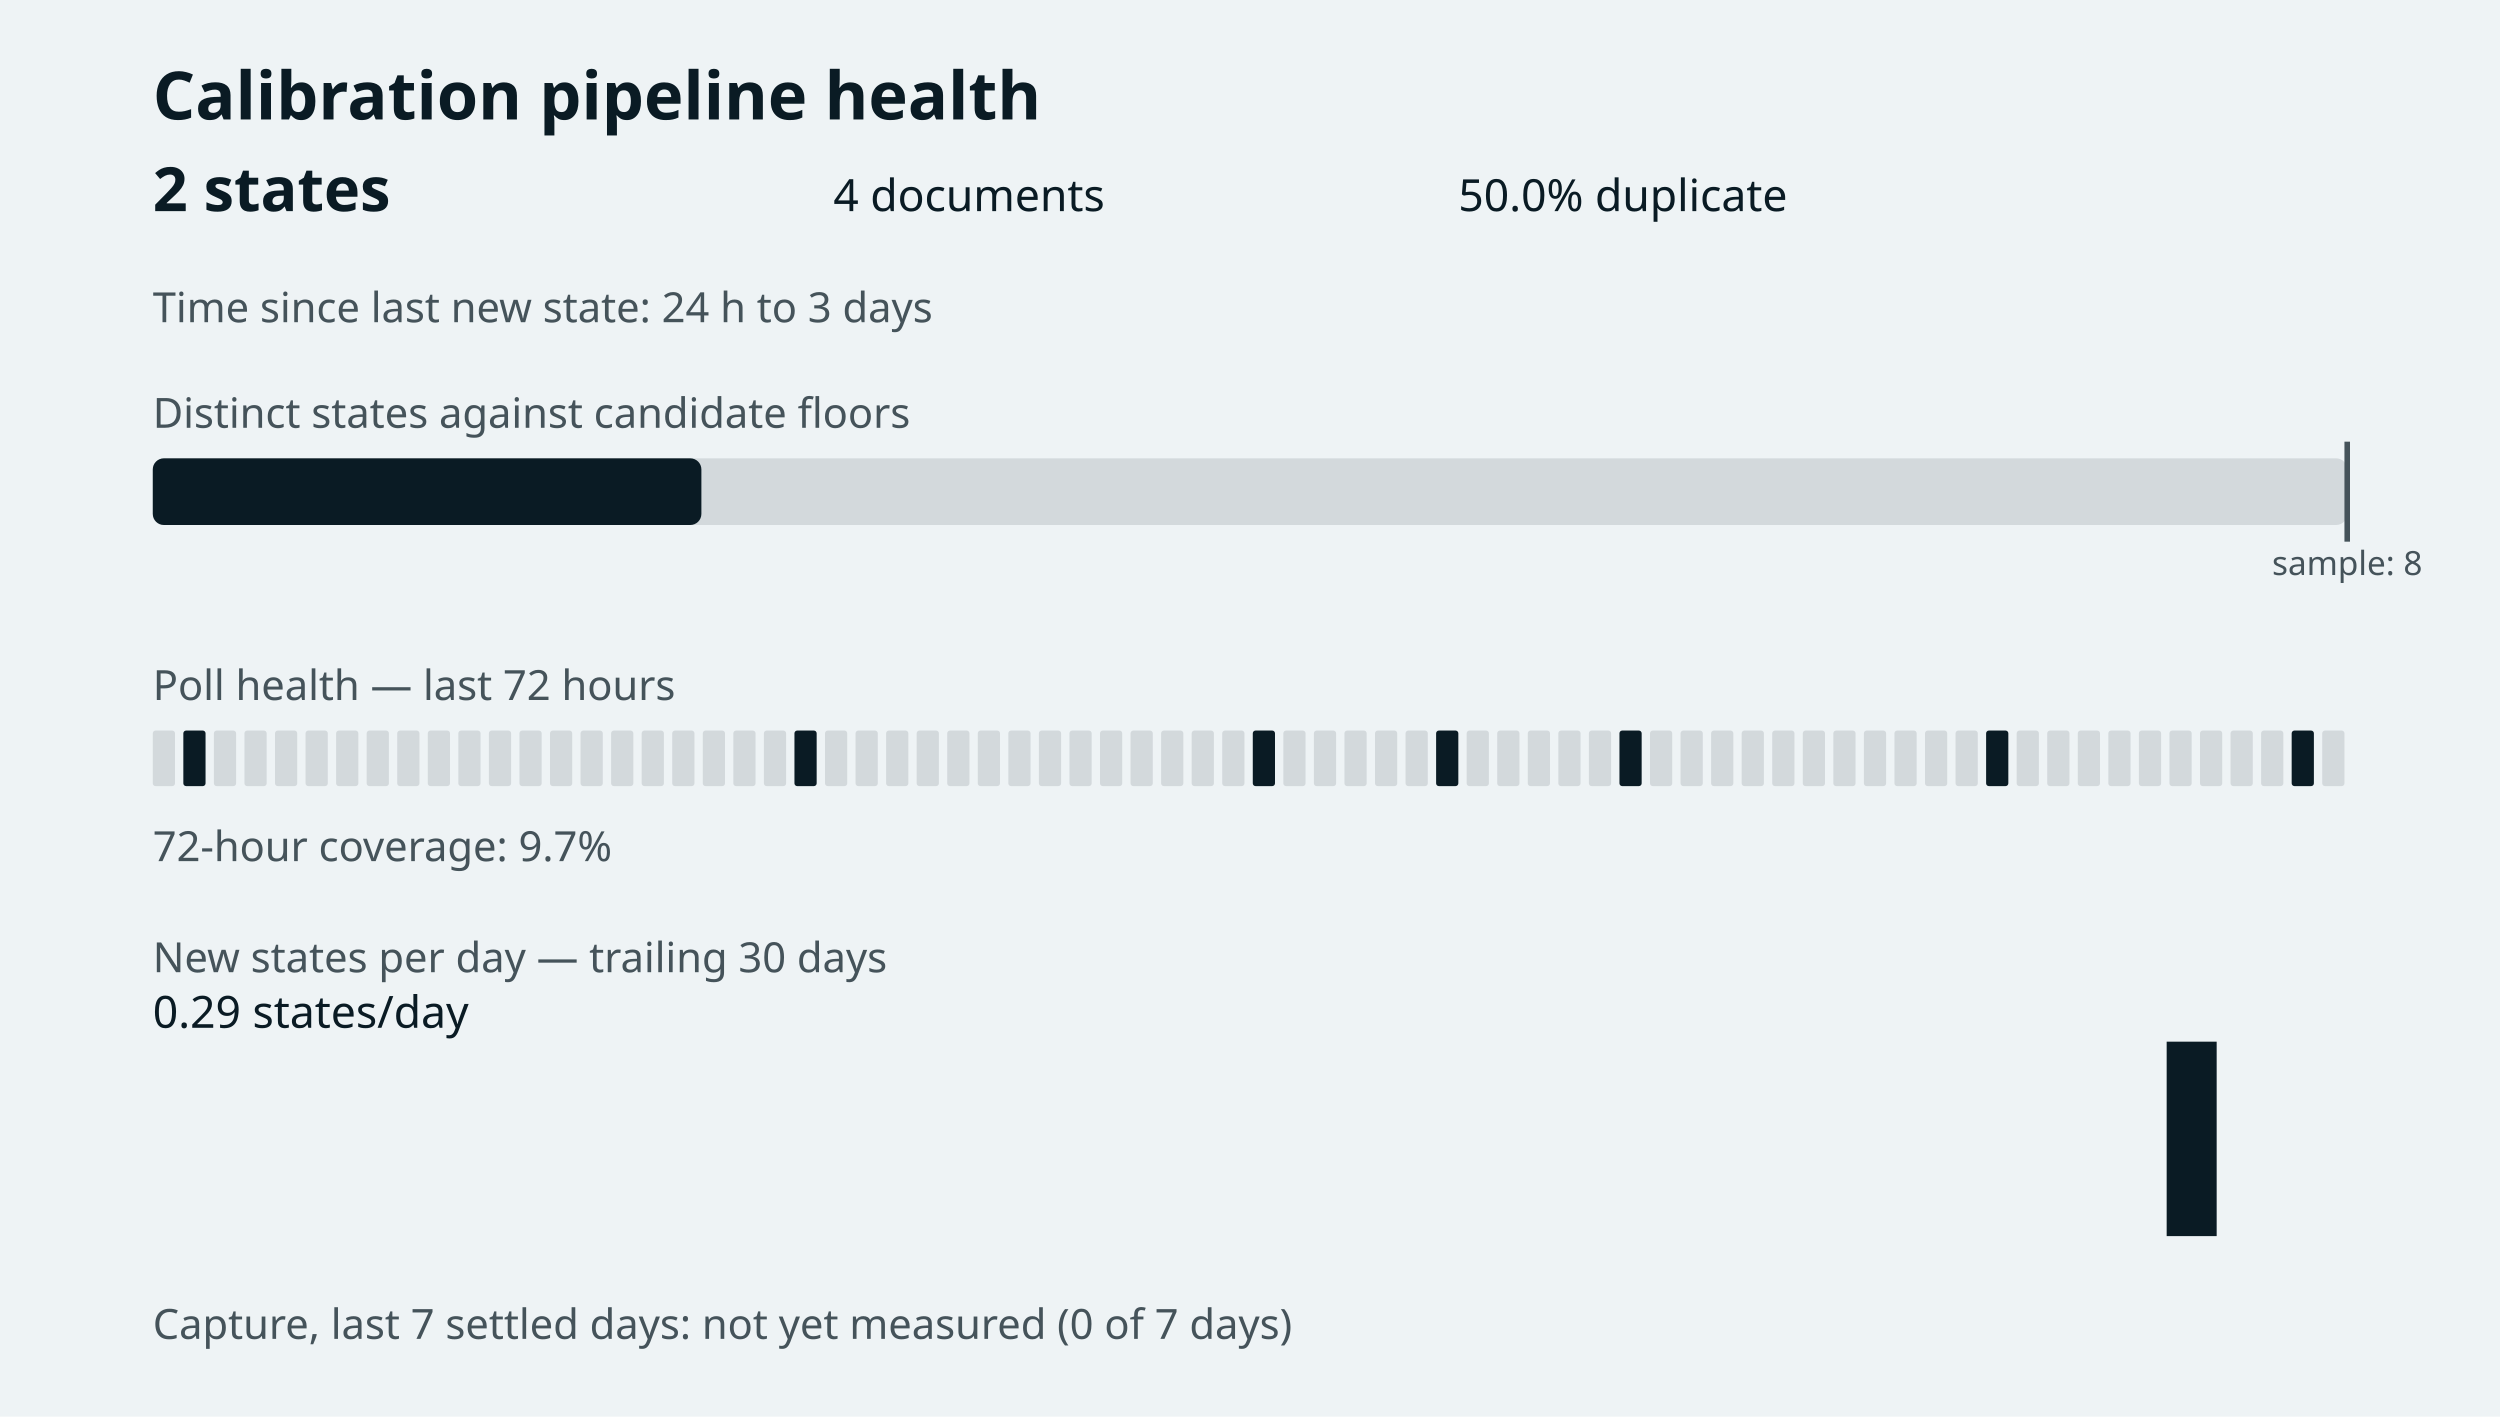
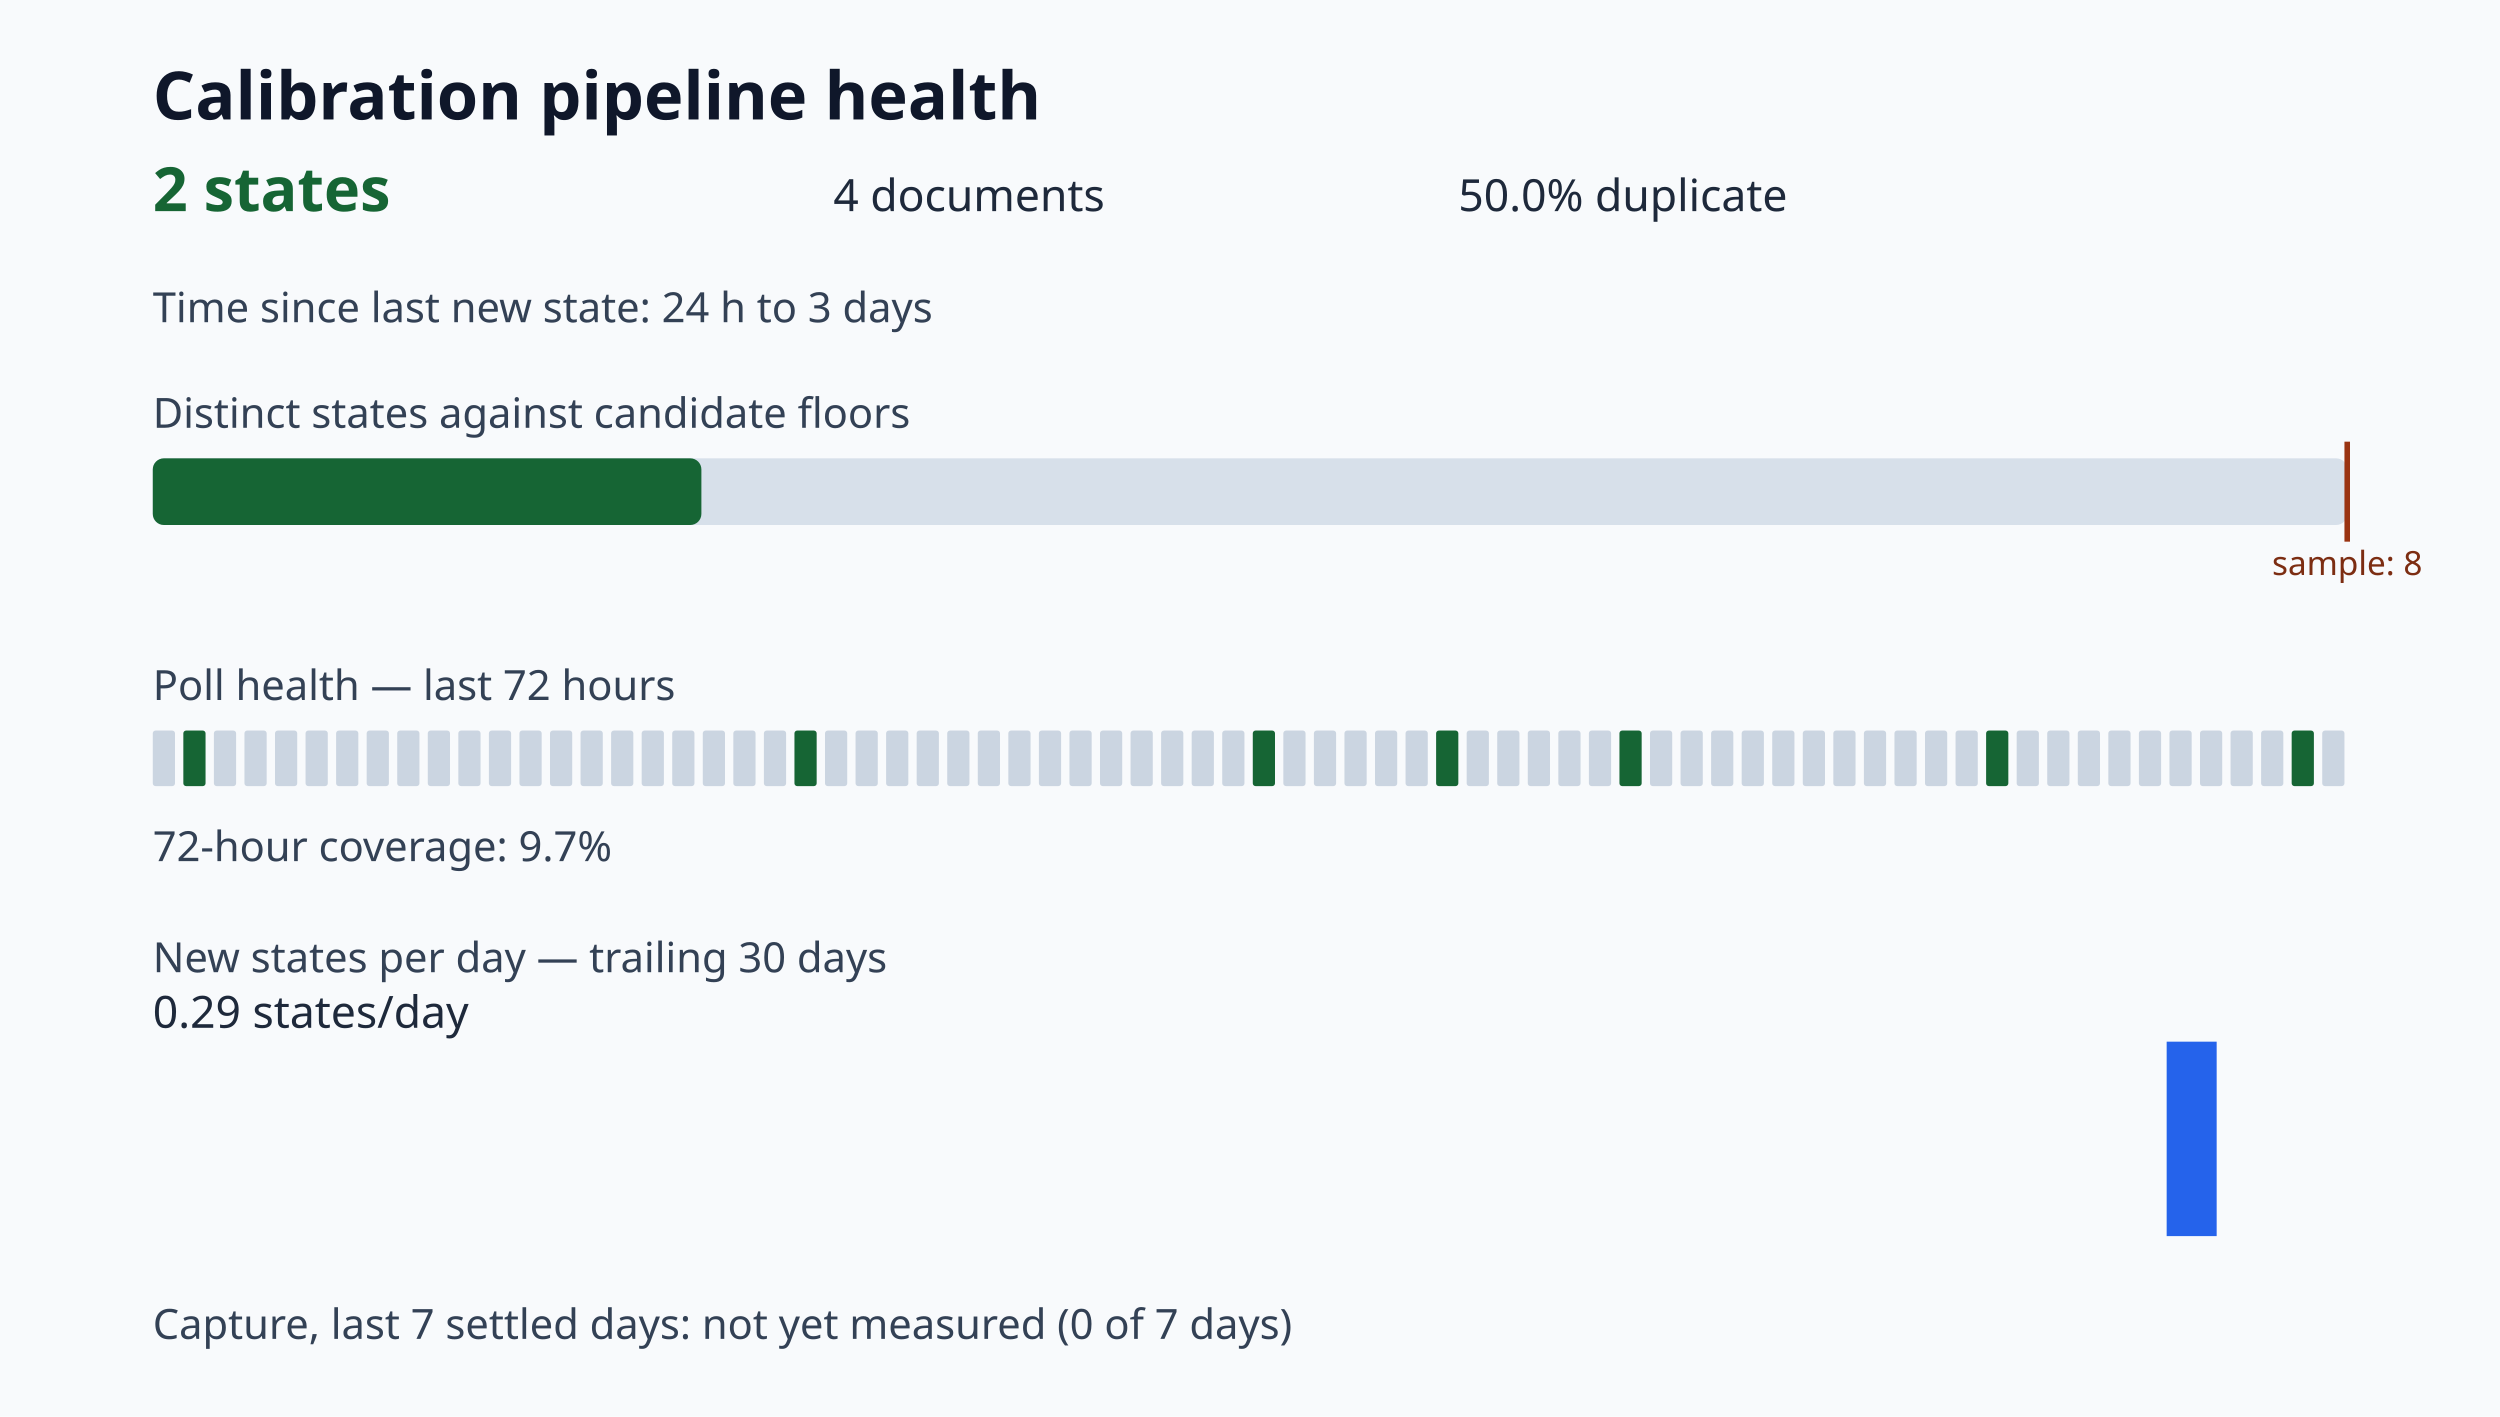
<svg xmlns="http://www.w3.org/2000/svg" viewBox="0 0 900 510" role="img" aria-label="Calibration pipeline health dashboard">
-   <style>.title{font:700 24px sans-serif;fill:#0A1B24}.value{font:700 22px sans-serif;fill:#0A1B24}.metric{font:16px sans-serif;fill:#0A1B24}.label{font:15px sans-serif;fill:#45535A}.tiny{font:12px sans-serif;fill:#45535A}</style>
-   <rect width="100%" height="100%" fill="#EEF3F5" />
+   <style>.title{font:700 24px sans-serif;fill:#0f172a}.value{font:700 22px sans-serif;fill:#166534}.metric{font:16px sans-serif;fill:#1e293b}.label{font:15px sans-serif;fill:#334155}.tiny{font:12px sans-serif;fill:#7c2d12}</style>
+   <rect width="100%" height="100%" fill="#f8fafc" />
  <text x="55" y="43" class="title">Calibration pipeline health</text>
  <text x="55" y="76" class="value">2 states</text>
  <text x="300" y="76" class="metric">4 documents</text>
  <text x="525" y="76" class="metric">50.0% duplicate</text>
  <text x="55" y="116" class="label">Time since last new state: 24 h to 3 days</text>
  <text x="55" y="154" class="label">Distinct states against candidate floors</text>
-   <rect x="55" y="165" width="790" height="24" rx="4" fill="#D3D9DC" />
-   <rect x="55" y="165" width="197.50" height="24" rx="4" fill="#0A1B24" />
-   <path d="M845.00 159v36" stroke="#45535A" stroke-width="2" />
+   <rect x="55" y="165" width="790" height="24" rx="4" fill="#d7e0ea" />
+   <rect x="55" y="165" width="197.50" height="24" rx="4" fill="#166534" />
+   <path d="M845.00 159v36" stroke="#9a3412" stroke-width="2" />
  <text x="845.00" y="207" class="tiny" text-anchor="middle">sample: 8</text>
  <text x="55" y="252" class="label">Poll health — last 72 hours</text>
-   <rect x="55" y="263" width="8" height="20" rx="1" fill="#D3D9DC" />
-   <rect x="66" y="263" width="8" height="20" rx="1" fill="#0A1B24" />
-   <rect x="77" y="263" width="8" height="20" rx="1" fill="#D3D9DC" />
-   <rect x="88" y="263" width="8" height="20" rx="1" fill="#D3D9DC" />
-   <rect x="99" y="263" width="8" height="20" rx="1" fill="#D3D9DC" />
-   <rect x="110" y="263" width="8" height="20" rx="1" fill="#D3D9DC" />
-   <rect x="121" y="263" width="8" height="20" rx="1" fill="#D3D9DC" />
-   <rect x="132" y="263" width="8" height="20" rx="1" fill="#D3D9DC" />
-   <rect x="143" y="263" width="8" height="20" rx="1" fill="#D3D9DC" />
-   <rect x="154" y="263" width="8" height="20" rx="1" fill="#D3D9DC" />
-   <rect x="165" y="263" width="8" height="20" rx="1" fill="#D3D9DC" />
-   <rect x="176" y="263" width="8" height="20" rx="1" fill="#D3D9DC" />
-   <rect x="187" y="263" width="8" height="20" rx="1" fill="#D3D9DC" />
-   <rect x="198" y="263" width="8" height="20" rx="1" fill="#D3D9DC" />
-   <rect x="209" y="263" width="8" height="20" rx="1" fill="#D3D9DC" />
-   <rect x="220" y="263" width="8" height="20" rx="1" fill="#D3D9DC" />
-   <rect x="231" y="263" width="8" height="20" rx="1" fill="#D3D9DC" />
-   <rect x="242" y="263" width="8" height="20" rx="1" fill="#D3D9DC" />
-   <rect x="253" y="263" width="8" height="20" rx="1" fill="#D3D9DC" />
-   <rect x="264" y="263" width="8" height="20" rx="1" fill="#D3D9DC" />
-   <rect x="275" y="263" width="8" height="20" rx="1" fill="#D3D9DC" />
-   <rect x="286" y="263" width="8" height="20" rx="1" fill="#0A1B24" />
-   <rect x="297" y="263" width="8" height="20" rx="1" fill="#D3D9DC" />
-   <rect x="308" y="263" width="8" height="20" rx="1" fill="#D3D9DC" />
-   <rect x="319" y="263" width="8" height="20" rx="1" fill="#D3D9DC" />
-   <rect x="330" y="263" width="8" height="20" rx="1" fill="#D3D9DC" />
-   <rect x="341" y="263" width="8" height="20" rx="1" fill="#D3D9DC" />
-   <rect x="352" y="263" width="8" height="20" rx="1" fill="#D3D9DC" />
-   <rect x="363" y="263" width="8" height="20" rx="1" fill="#D3D9DC" />
-   <rect x="374" y="263" width="8" height="20" rx="1" fill="#D3D9DC" />
-   <rect x="385" y="263" width="8" height="20" rx="1" fill="#D3D9DC" />
-   <rect x="396" y="263" width="8" height="20" rx="1" fill="#D3D9DC" />
-   <rect x="407" y="263" width="8" height="20" rx="1" fill="#D3D9DC" />
-   <rect x="418" y="263" width="8" height="20" rx="1" fill="#D3D9DC" />
-   <rect x="429" y="263" width="8" height="20" rx="1" fill="#D3D9DC" />
-   <rect x="440" y="263" width="8" height="20" rx="1" fill="#D3D9DC" />
-   <rect x="451" y="263" width="8" height="20" rx="1" fill="#0A1B24" />
-   <rect x="462" y="263" width="8" height="20" rx="1" fill="#D3D9DC" />
-   <rect x="473" y="263" width="8" height="20" rx="1" fill="#D3D9DC" />
-   <rect x="484" y="263" width="8" height="20" rx="1" fill="#D3D9DC" />
-   <rect x="495" y="263" width="8" height="20" rx="1" fill="#D3D9DC" />
-   <rect x="506" y="263" width="8" height="20" rx="1" fill="#D3D9DC" />
-   <rect x="517" y="263" width="8" height="20" rx="1" fill="#0A1B24" />
-   <rect x="528" y="263" width="8" height="20" rx="1" fill="#D3D9DC" />
-   <rect x="539" y="263" width="8" height="20" rx="1" fill="#D3D9DC" />
-   <rect x="550" y="263" width="8" height="20" rx="1" fill="#D3D9DC" />
-   <rect x="561" y="263" width="8" height="20" rx="1" fill="#D3D9DC" />
-   <rect x="572" y="263" width="8" height="20" rx="1" fill="#D3D9DC" />
-   <rect x="583" y="263" width="8" height="20" rx="1" fill="#0A1B24" />
-   <rect x="594" y="263" width="8" height="20" rx="1" fill="#D3D9DC" />
-   <rect x="605" y="263" width="8" height="20" rx="1" fill="#D3D9DC" />
-   <rect x="616" y="263" width="8" height="20" rx="1" fill="#D3D9DC" />
-   <rect x="627" y="263" width="8" height="20" rx="1" fill="#D3D9DC" />
-   <rect x="638" y="263" width="8" height="20" rx="1" fill="#D3D9DC" />
-   <rect x="649" y="263" width="8" height="20" rx="1" fill="#D3D9DC" />
-   <rect x="660" y="263" width="8" height="20" rx="1" fill="#D3D9DC" />
-   <rect x="671" y="263" width="8" height="20" rx="1" fill="#D3D9DC" />
-   <rect x="682" y="263" width="8" height="20" rx="1" fill="#D3D9DC" />
-   <rect x="693" y="263" width="8" height="20" rx="1" fill="#D3D9DC" />
-   <rect x="704" y="263" width="8" height="20" rx="1" fill="#D3D9DC" />
-   <rect x="715" y="263" width="8" height="20" rx="1" fill="#0A1B24" />
-   <rect x="726" y="263" width="8" height="20" rx="1" fill="#D3D9DC" />
-   <rect x="737" y="263" width="8" height="20" rx="1" fill="#D3D9DC" />
-   <rect x="748" y="263" width="8" height="20" rx="1" fill="#D3D9DC" />
-   <rect x="759" y="263" width="8" height="20" rx="1" fill="#D3D9DC" />
-   <rect x="770" y="263" width="8" height="20" rx="1" fill="#D3D9DC" />
-   <rect x="781" y="263" width="8" height="20" rx="1" fill="#D3D9DC" />
-   <rect x="792" y="263" width="8" height="20" rx="1" fill="#D3D9DC" />
-   <rect x="803" y="263" width="8" height="20" rx="1" fill="#D3D9DC" />
-   <rect x="814" y="263" width="8" height="20" rx="1" fill="#D3D9DC" />
-   <rect x="825" y="263" width="8" height="20" rx="1" fill="#0A1B24" />
-   <rect x="836" y="263" width="8" height="20" rx="1" fill="#D3D9DC" />
+   <rect x="55" y="263" width="8" height="20" rx="1" fill="#cbd5e1" />
+   <rect x="66" y="263" width="8" height="20" rx="1" fill="#166534" />
+   <rect x="77" y="263" width="8" height="20" rx="1" fill="#cbd5e1" />
+   <rect x="88" y="263" width="8" height="20" rx="1" fill="#cbd5e1" />
+   <rect x="99" y="263" width="8" height="20" rx="1" fill="#cbd5e1" />
+   <rect x="110" y="263" width="8" height="20" rx="1" fill="#cbd5e1" />
+   <rect x="121" y="263" width="8" height="20" rx="1" fill="#cbd5e1" />
+   <rect x="132" y="263" width="8" height="20" rx="1" fill="#cbd5e1" />
+   <rect x="143" y="263" width="8" height="20" rx="1" fill="#cbd5e1" />
+   <rect x="154" y="263" width="8" height="20" rx="1" fill="#cbd5e1" />
+   <rect x="165" y="263" width="8" height="20" rx="1" fill="#cbd5e1" />
+   <rect x="176" y="263" width="8" height="20" rx="1" fill="#cbd5e1" />
+   <rect x="187" y="263" width="8" height="20" rx="1" fill="#cbd5e1" />
+   <rect x="198" y="263" width="8" height="20" rx="1" fill="#cbd5e1" />
+   <rect x="209" y="263" width="8" height="20" rx="1" fill="#cbd5e1" />
+   <rect x="220" y="263" width="8" height="20" rx="1" fill="#cbd5e1" />
+   <rect x="231" y="263" width="8" height="20" rx="1" fill="#cbd5e1" />
+   <rect x="242" y="263" width="8" height="20" rx="1" fill="#cbd5e1" />
+   <rect x="253" y="263" width="8" height="20" rx="1" fill="#cbd5e1" />
+   <rect x="264" y="263" width="8" height="20" rx="1" fill="#cbd5e1" />
+   <rect x="275" y="263" width="8" height="20" rx="1" fill="#cbd5e1" />
+   <rect x="286" y="263" width="8" height="20" rx="1" fill="#166534" />
+   <rect x="297" y="263" width="8" height="20" rx="1" fill="#cbd5e1" />
+   <rect x="308" y="263" width="8" height="20" rx="1" fill="#cbd5e1" />
+   <rect x="319" y="263" width="8" height="20" rx="1" fill="#cbd5e1" />
+   <rect x="330" y="263" width="8" height="20" rx="1" fill="#cbd5e1" />
+   <rect x="341" y="263" width="8" height="20" rx="1" fill="#cbd5e1" />
+   <rect x="352" y="263" width="8" height="20" rx="1" fill="#cbd5e1" />
+   <rect x="363" y="263" width="8" height="20" rx="1" fill="#cbd5e1" />
+   <rect x="374" y="263" width="8" height="20" rx="1" fill="#cbd5e1" />
+   <rect x="385" y="263" width="8" height="20" rx="1" fill="#cbd5e1" />
+   <rect x="396" y="263" width="8" height="20" rx="1" fill="#cbd5e1" />
+   <rect x="407" y="263" width="8" height="20" rx="1" fill="#cbd5e1" />
+   <rect x="418" y="263" width="8" height="20" rx="1" fill="#cbd5e1" />
+   <rect x="429" y="263" width="8" height="20" rx="1" fill="#cbd5e1" />
+   <rect x="440" y="263" width="8" height="20" rx="1" fill="#cbd5e1" />
+   <rect x="451" y="263" width="8" height="20" rx="1" fill="#166534" />
+   <rect x="462" y="263" width="8" height="20" rx="1" fill="#cbd5e1" />
+   <rect x="473" y="263" width="8" height="20" rx="1" fill="#cbd5e1" />
+   <rect x="484" y="263" width="8" height="20" rx="1" fill="#cbd5e1" />
+   <rect x="495" y="263" width="8" height="20" rx="1" fill="#cbd5e1" />
+   <rect x="506" y="263" width="8" height="20" rx="1" fill="#cbd5e1" />
+   <rect x="517" y="263" width="8" height="20" rx="1" fill="#166534" />
+   <rect x="528" y="263" width="8" height="20" rx="1" fill="#cbd5e1" />
+   <rect x="539" y="263" width="8" height="20" rx="1" fill="#cbd5e1" />
+   <rect x="550" y="263" width="8" height="20" rx="1" fill="#cbd5e1" />
+   <rect x="561" y="263" width="8" height="20" rx="1" fill="#cbd5e1" />
+   <rect x="572" y="263" width="8" height="20" rx="1" fill="#cbd5e1" />
+   <rect x="583" y="263" width="8" height="20" rx="1" fill="#166534" />
+   <rect x="594" y="263" width="8" height="20" rx="1" fill="#cbd5e1" />
+   <rect x="605" y="263" width="8" height="20" rx="1" fill="#cbd5e1" />
+   <rect x="616" y="263" width="8" height="20" rx="1" fill="#cbd5e1" />
+   <rect x="627" y="263" width="8" height="20" rx="1" fill="#cbd5e1" />
+   <rect x="638" y="263" width="8" height="20" rx="1" fill="#cbd5e1" />
+   <rect x="649" y="263" width="8" height="20" rx="1" fill="#cbd5e1" />
+   <rect x="660" y="263" width="8" height="20" rx="1" fill="#cbd5e1" />
+   <rect x="671" y="263" width="8" height="20" rx="1" fill="#cbd5e1" />
+   <rect x="682" y="263" width="8" height="20" rx="1" fill="#cbd5e1" />
+   <rect x="693" y="263" width="8" height="20" rx="1" fill="#cbd5e1" />
+   <rect x="704" y="263" width="8" height="20" rx="1" fill="#cbd5e1" />
+   <rect x="715" y="263" width="8" height="20" rx="1" fill="#166534" />
+   <rect x="726" y="263" width="8" height="20" rx="1" fill="#cbd5e1" />
+   <rect x="737" y="263" width="8" height="20" rx="1" fill="#cbd5e1" />
+   <rect x="748" y="263" width="8" height="20" rx="1" fill="#cbd5e1" />
+   <rect x="759" y="263" width="8" height="20" rx="1" fill="#cbd5e1" />
+   <rect x="770" y="263" width="8" height="20" rx="1" fill="#cbd5e1" />
+   <rect x="781" y="263" width="8" height="20" rx="1" fill="#cbd5e1" />
+   <rect x="792" y="263" width="8" height="20" rx="1" fill="#cbd5e1" />
+   <rect x="803" y="263" width="8" height="20" rx="1" fill="#cbd5e1" />
+   <rect x="814" y="263" width="8" height="20" rx="1" fill="#cbd5e1" />
+   <rect x="825" y="263" width="8" height="20" rx="1" fill="#166534" />
+   <rect x="836" y="263" width="8" height="20" rx="1" fill="#cbd5e1" />
  <text x="55" y="310" class="label">72-hour coverage: 9.7%</text>
  <text x="55" y="350" class="label">New states per day — trailing 30 days</text>
-   <rect x="55" y="445.00" width="18" height="0.00" fill="#0A1B24" />
-   <rect x="80" y="445.00" width="18" height="0.00" fill="#0A1B24" />
-   <rect x="105" y="445.00" width="18" height="0.00" fill="#0A1B24" />
-   <rect x="130" y="445.00" width="18" height="0.00" fill="#0A1B24" />
-   <rect x="155" y="445.00" width="18" height="0.00" fill="#0A1B24" />
-   <rect x="180" y="445.00" width="18" height="0.00" fill="#0A1B24" />
-   <rect x="205" y="445.00" width="18" height="0.00" fill="#0A1B24" />
-   <rect x="230" y="445.00" width="18" height="0.00" fill="#0A1B24" />
-   <rect x="255" y="445.00" width="18" height="0.00" fill="#0A1B24" />
-   <rect x="280" y="445.00" width="18" height="0.00" fill="#0A1B24" />
-   <rect x="305" y="445.00" width="18" height="0.00" fill="#0A1B24" />
-   <rect x="330" y="445.00" width="18" height="0.00" fill="#0A1B24" />
-   <rect x="355" y="445.00" width="18" height="0.00" fill="#0A1B24" />
-   <rect x="380" y="445.00" width="18" height="0.00" fill="#0A1B24" />
-   <rect x="405" y="445.00" width="18" height="0.00" fill="#0A1B24" />
-   <rect x="430" y="445.00" width="18" height="0.00" fill="#0A1B24" />
-   <rect x="455" y="445.00" width="18" height="0.00" fill="#0A1B24" />
-   <rect x="480" y="445.00" width="18" height="0.00" fill="#0A1B24" />
-   <rect x="505" y="445.00" width="18" height="0.00" fill="#0A1B24" />
-   <rect x="530" y="445.00" width="18" height="0.00" fill="#0A1B24" />
-   <rect x="555" y="445.00" width="18" height="0.00" fill="#0A1B24" />
-   <rect x="580" y="445.00" width="18" height="0.00" fill="#0A1B24" />
-   <rect x="605" y="445.00" width="18" height="0.00" fill="#0A1B24" />
-   <rect x="630" y="445.00" width="18" height="0.00" fill="#0A1B24" />
-   <rect x="655" y="445.00" width="18" height="0.00" fill="#0A1B24" />
-   <rect x="680" y="445.00" width="18" height="0.00" fill="#0A1B24" />
-   <rect x="705" y="445.00" width="18" height="0.00" fill="#0A1B24" />
-   <rect x="730" y="445.00" width="18" height="0.00" fill="#0A1B24" />
-   <rect x="755" y="445.00" width="18" height="0.00" fill="#0A1B24" />
-   <rect x="780" y="375.00" width="18" height="70.00" fill="#0A1B24" />
+   <rect x="55" y="445.00" width="18" height="0.00" fill="#2563eb" />
+   <rect x="80" y="445.00" width="18" height="0.00" fill="#2563eb" />
+   <rect x="105" y="445.00" width="18" height="0.00" fill="#2563eb" />
+   <rect x="130" y="445.00" width="18" height="0.00" fill="#2563eb" />
+   <rect x="155" y="445.00" width="18" height="0.00" fill="#2563eb" />
+   <rect x="180" y="445.00" width="18" height="0.00" fill="#2563eb" />
+   <rect x="205" y="445.00" width="18" height="0.00" fill="#2563eb" />
+   <rect x="230" y="445.00" width="18" height="0.00" fill="#2563eb" />
+   <rect x="255" y="445.00" width="18" height="0.00" fill="#2563eb" />
+   <rect x="280" y="445.00" width="18" height="0.00" fill="#2563eb" />
+   <rect x="305" y="445.00" width="18" height="0.00" fill="#2563eb" />
+   <rect x="330" y="445.00" width="18" height="0.00" fill="#2563eb" />
+   <rect x="355" y="445.00" width="18" height="0.00" fill="#2563eb" />
+   <rect x="380" y="445.00" width="18" height="0.00" fill="#2563eb" />
+   <rect x="405" y="445.00" width="18" height="0.00" fill="#2563eb" />
+   <rect x="430" y="445.00" width="18" height="0.00" fill="#2563eb" />
+   <rect x="455" y="445.00" width="18" height="0.00" fill="#2563eb" />
+   <rect x="480" y="445.00" width="18" height="0.00" fill="#2563eb" />
+   <rect x="505" y="445.00" width="18" height="0.00" fill="#2563eb" />
+   <rect x="530" y="445.00" width="18" height="0.00" fill="#2563eb" />
+   <rect x="555" y="445.00" width="18" height="0.00" fill="#2563eb" />
+   <rect x="580" y="445.00" width="18" height="0.00" fill="#2563eb" />
+   <rect x="605" y="445.00" width="18" height="0.00" fill="#2563eb" />
+   <rect x="630" y="445.00" width="18" height="0.00" fill="#2563eb" />
+   <rect x="655" y="445.00" width="18" height="0.00" fill="#2563eb" />
+   <rect x="680" y="445.00" width="18" height="0.00" fill="#2563eb" />
+   <rect x="705" y="445.00" width="18" height="0.00" fill="#2563eb" />
+   <rect x="730" y="445.00" width="18" height="0.00" fill="#2563eb" />
+   <rect x="755" y="445.00" width="18" height="0.00" fill="#2563eb" />
+   <rect x="780" y="375.00" width="18" height="70.00" fill="#2563eb" />
  <text x="55" y="370" class="metric">0.29 states/day</text>
  <text x="55" y="482" class="label">Capture, last 7 settled days: not yet measured (0 of 7 days)</text>
</svg>
